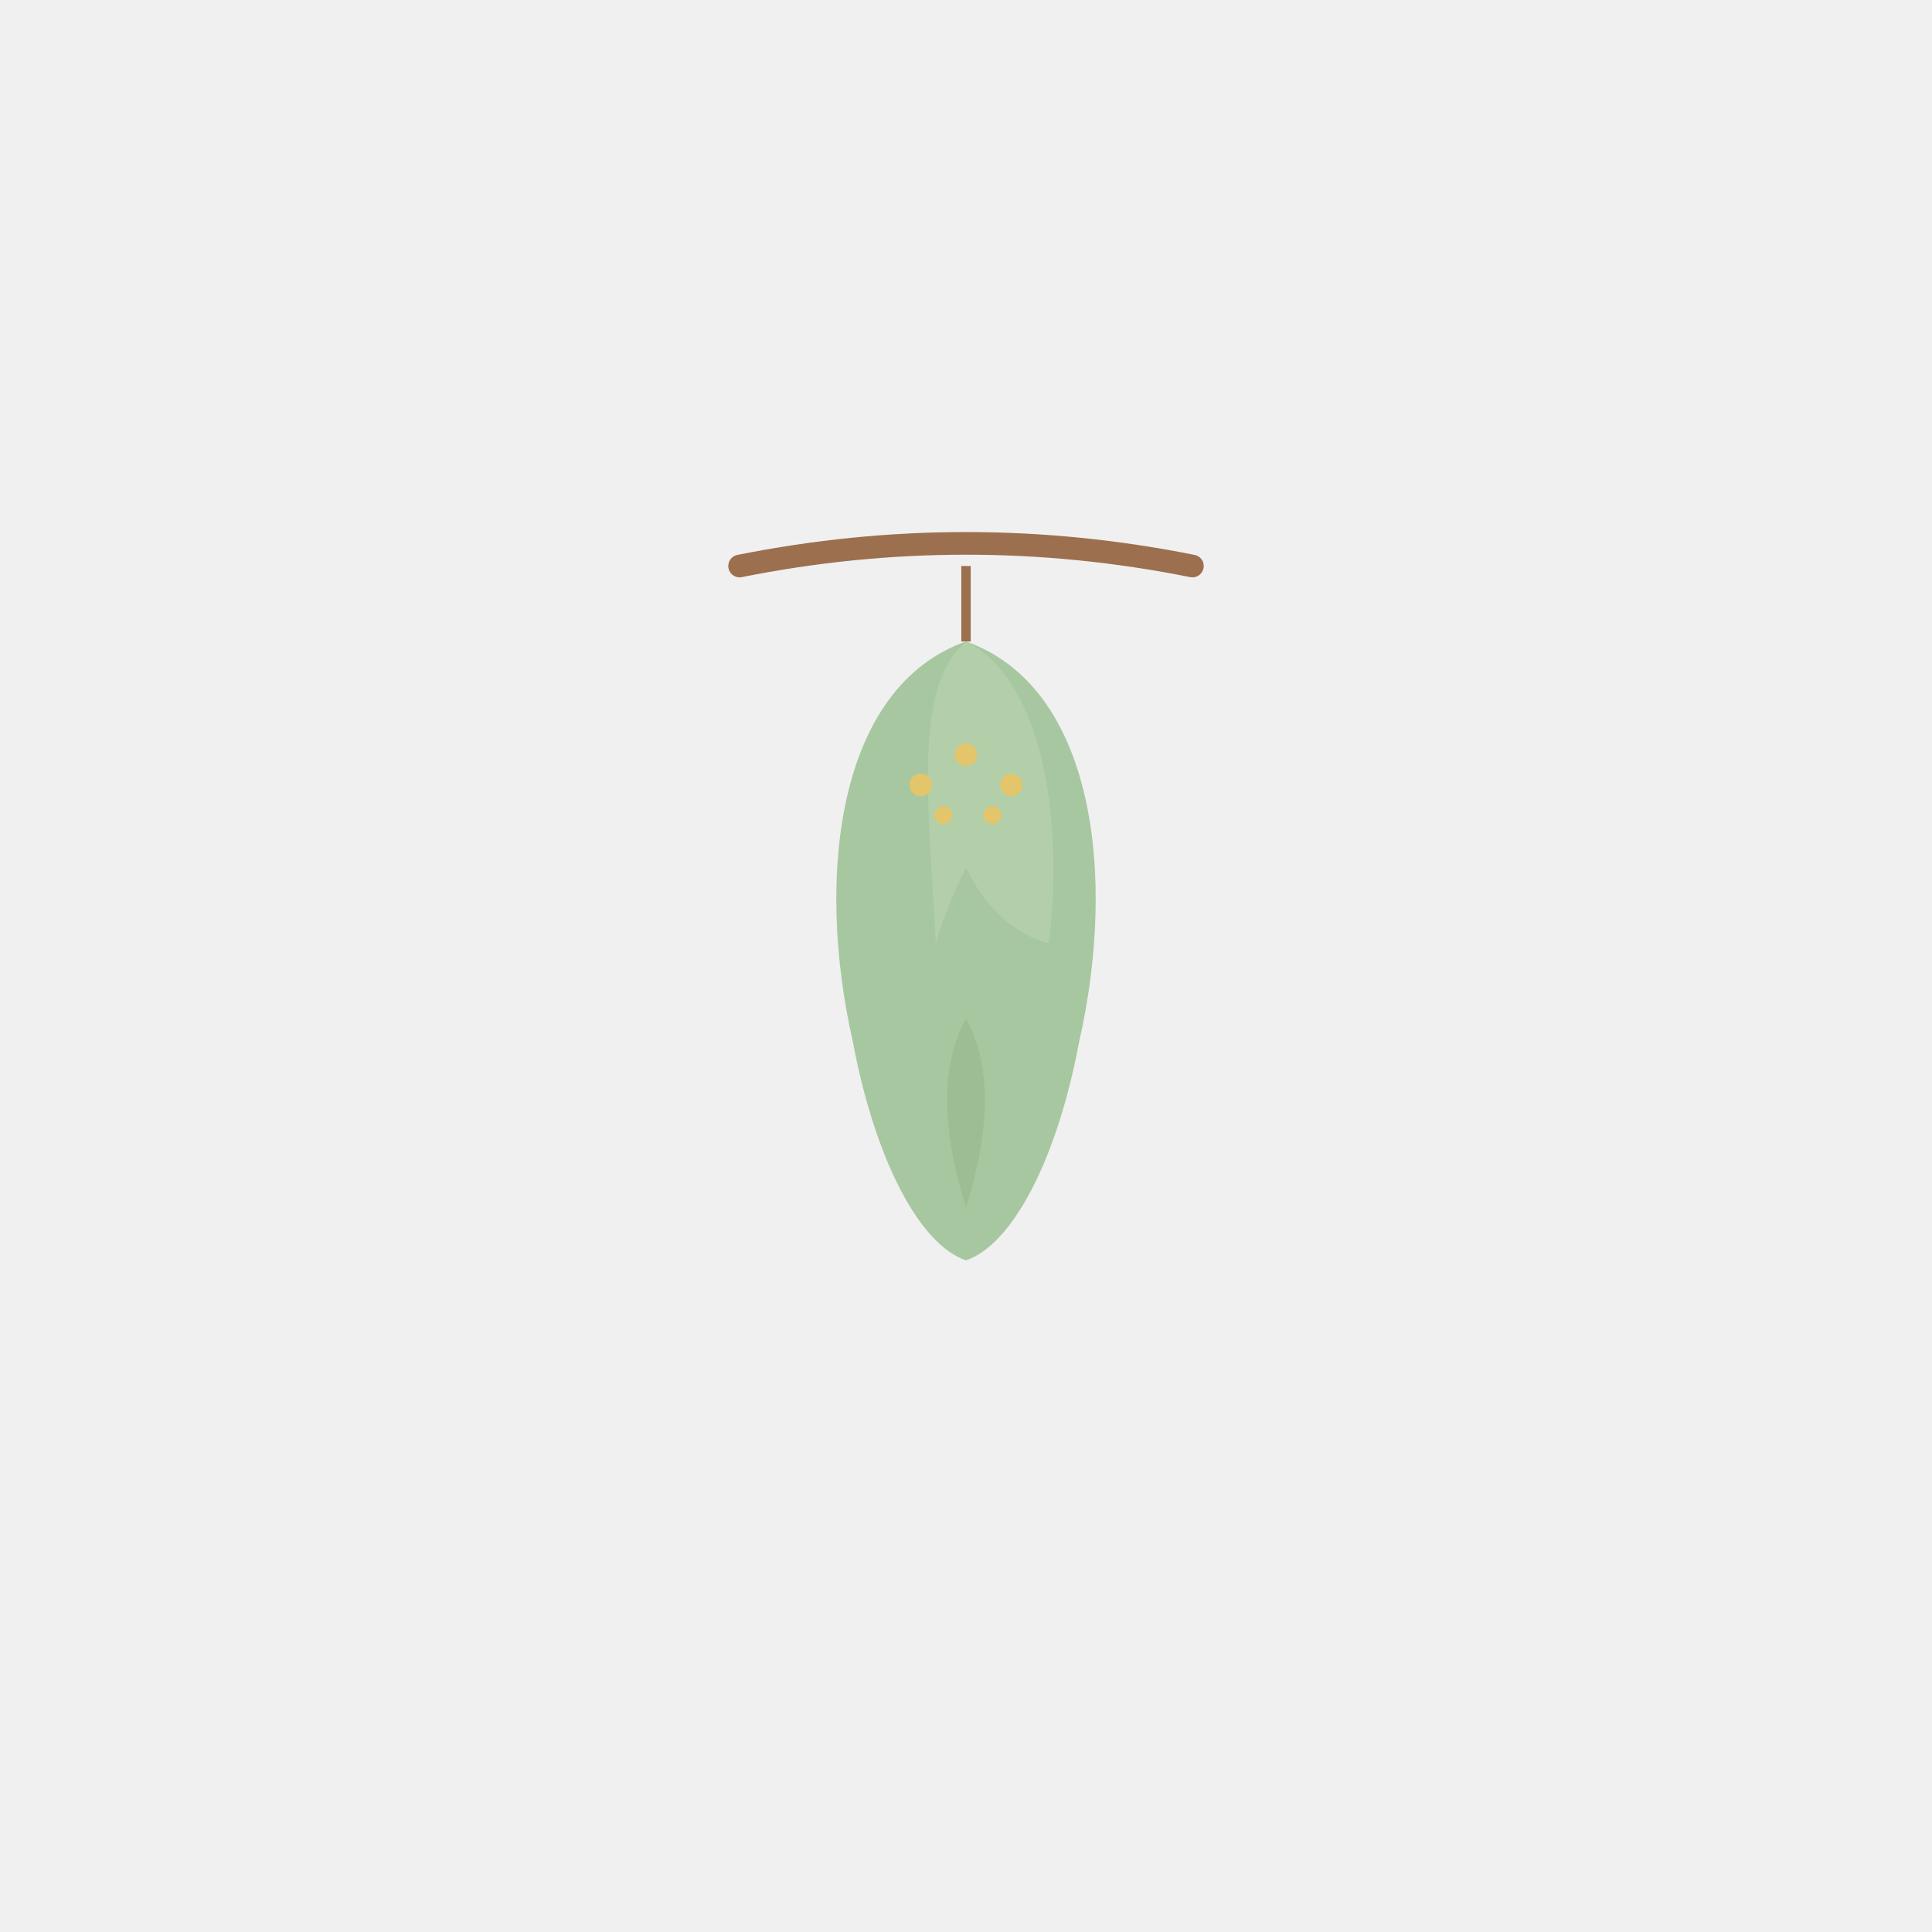
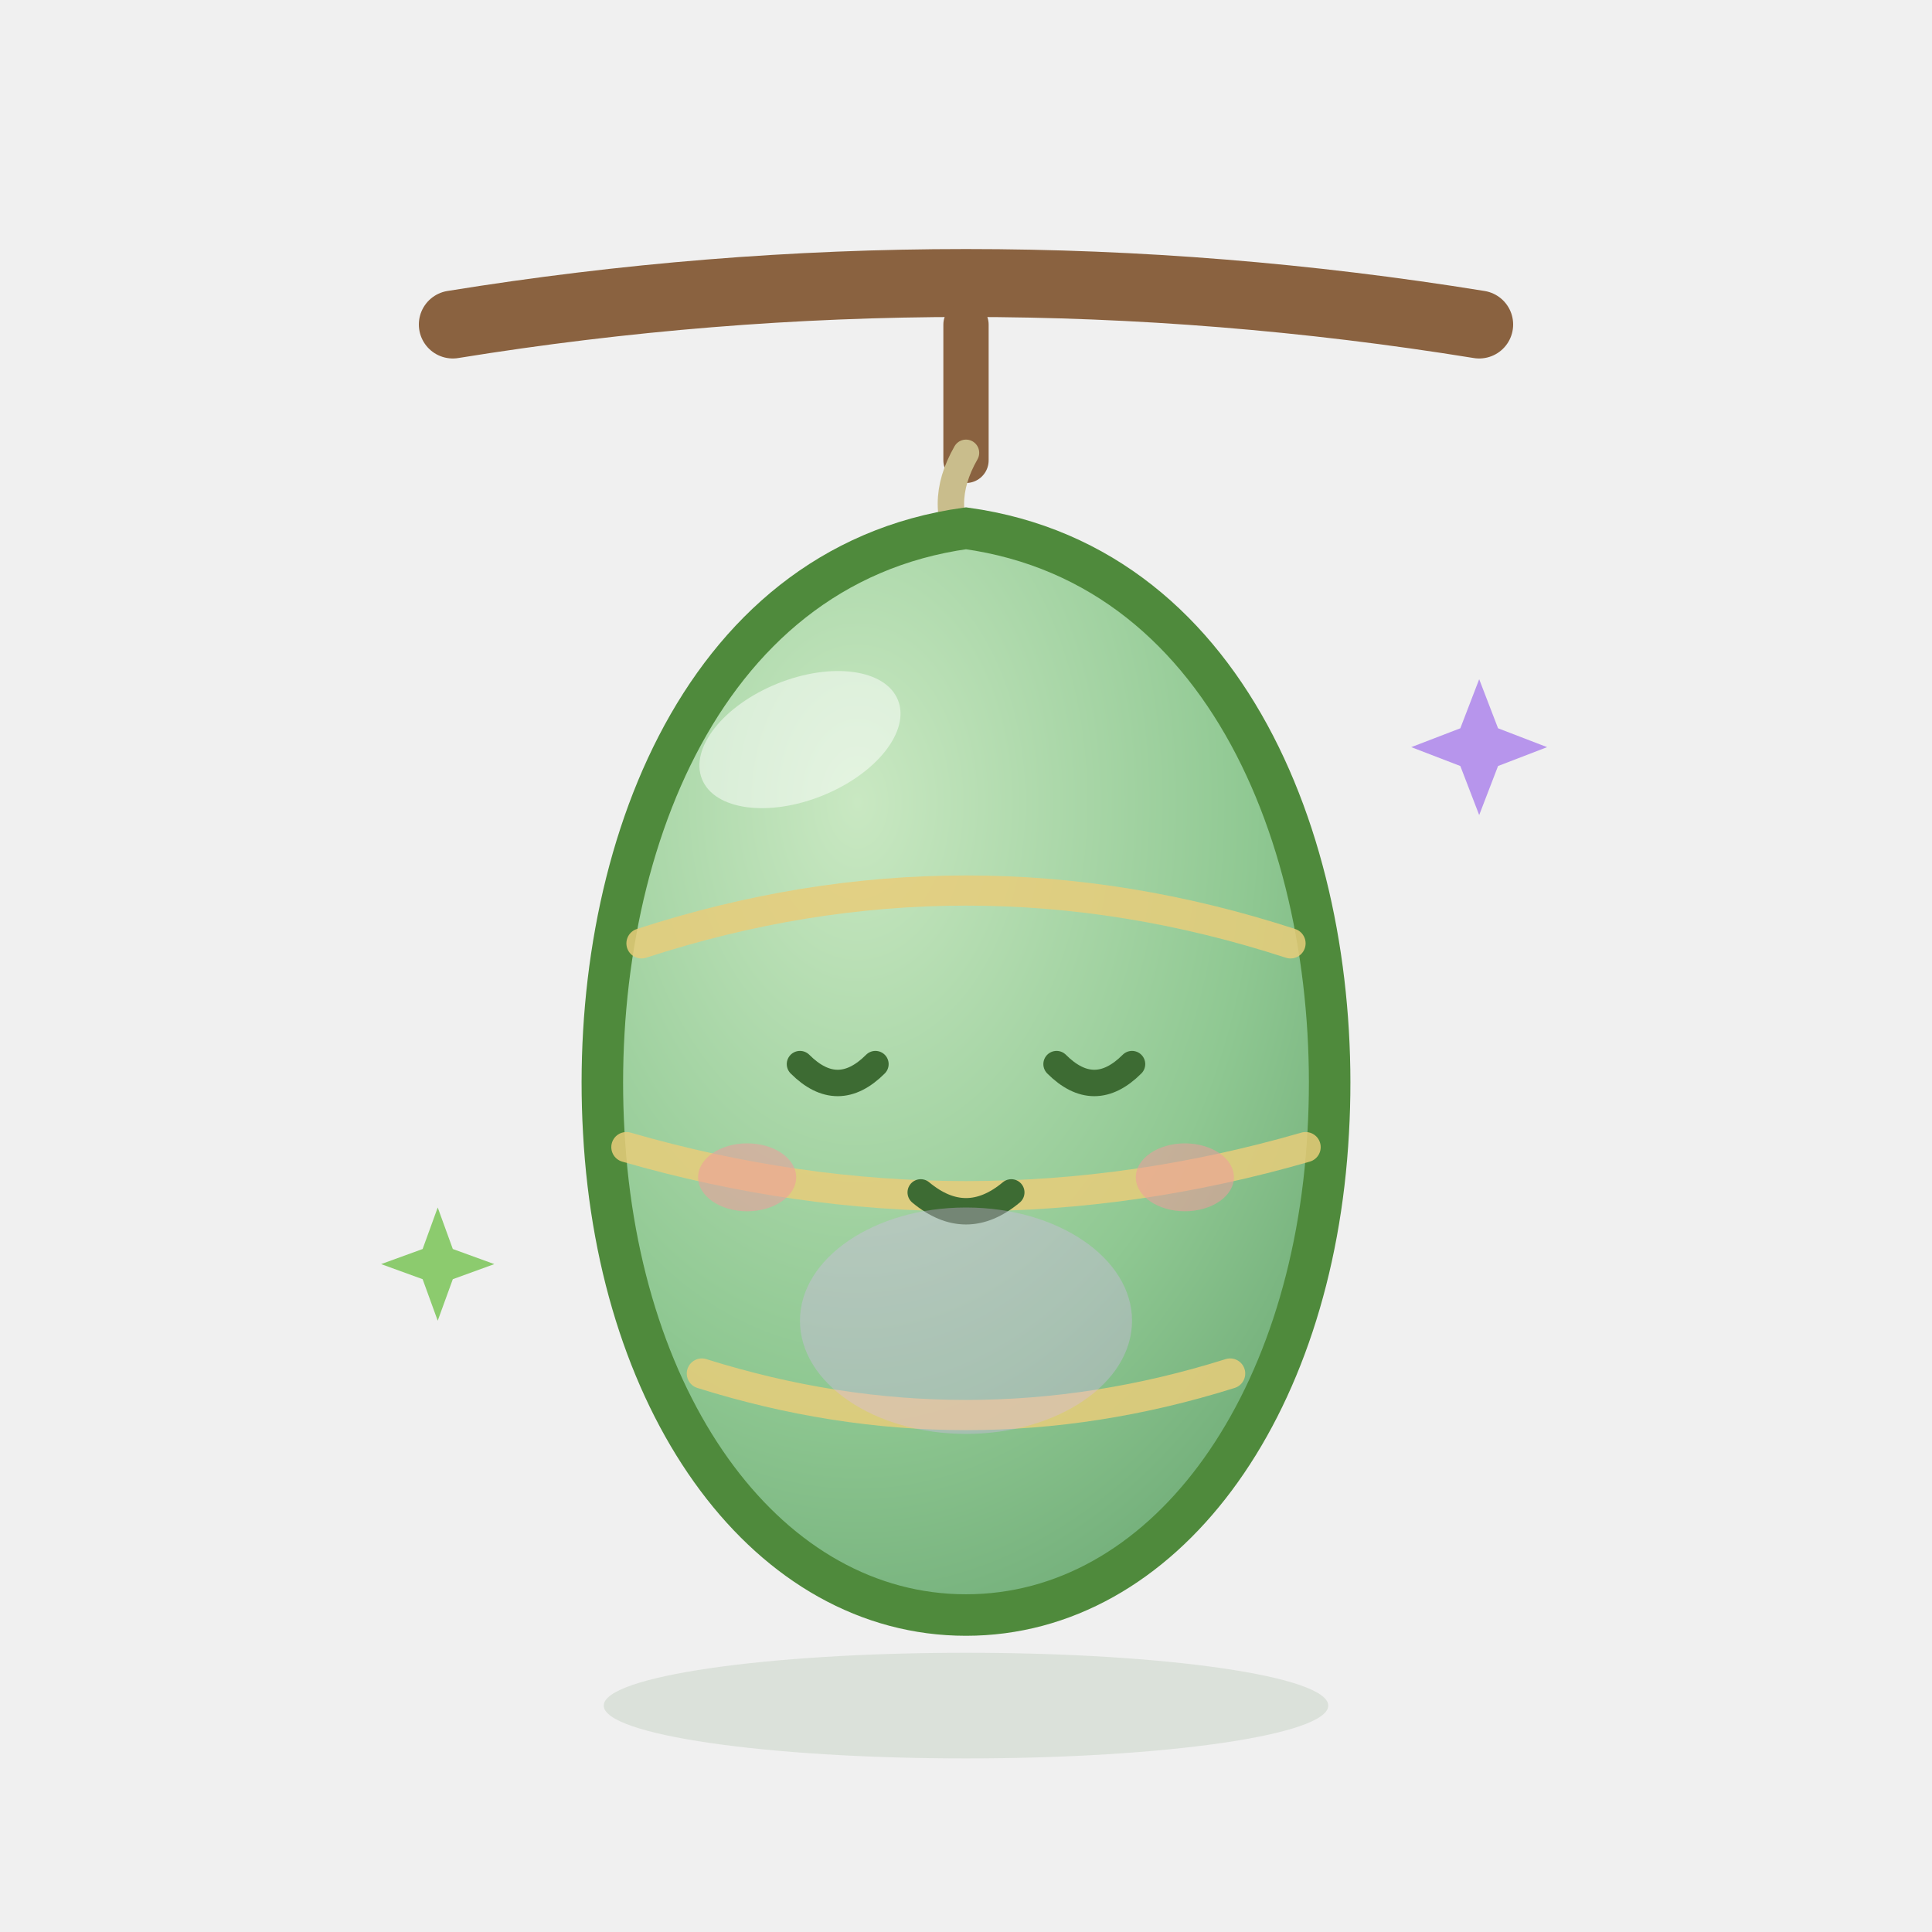
<svg xmlns="http://www.w3.org/2000/svg" viewBox="0 0 512 512" fill="none">
-   <path d="M196 150 Q256 138 316 150" stroke="#9C6F4E" stroke-width="6" fill="none" stroke-linecap="round" />
-   <path d="M256 150 v20" stroke="#9C6F4E" stroke-width="2.5" />
-   <g transform="translate(256 252)">
-     <path d="M0 -82 C 34 -70 40 -20 30 24 C 24 56 12 78 0 82 C -12 78 -24 56 -30 24 C -40 -20 -34 -70 0 -82 Z" fill="#A7C7A0" />
-     <path d="M0 -82 C 20 -72 26 -36 22 -2 C 14 -4 6 -10 0 -22 C -6 -10 -8 -2 -8 -2 C -10 -40 -14 -70 0 -82 Z" fill="#B9D4B0" opacity="0.6" />
-     <g fill="#E3C56B">
-       <circle cx="-12" cy="-44" r="3" />
-       <circle cx="0" cy="-52" r="3" />
-       <circle cx="12" cy="-44" r="3" />
-       <circle cx="-6" cy="-36" r="2.4" />
-       <circle cx="7" cy="-36" r="2.4" />
-     </g>
-     <path d="M0 18 q-10 18 0 50 q10 -32 0 -50 Z" fill="#8FB58A" opacity="0.5" />
-   </g>
+   <defs>
+     <radialGradient id="fl2-pod" cx="0.35" cy="0.25" r="1">
+       <stop offset="0" stop-color="#C9E8C2" />
+       <stop offset="0.55" stop-color="#8FC892" />
+       <stop offset="1" stop-color="#5E9C68" />
+     </radialGradient>
+   </defs>
+   <ellipse cx="256" cy="452" rx="96" ry="14" fill="#3F6E33" opacity="0.12" />
+   <path d="M120 86 q136 -22 272 0" stroke="#8A6240" stroke-width="18" fill="none" stroke-linecap="round" />
+   <path d="M256 86 l0 36" stroke="#8A6240" stroke-width="12" stroke-linecap="round" />
+   <path d="M256 120 q-8 14 0 26" stroke="#C9BD8C" stroke-width="7" fill="none" stroke-linecap="round" />
+   <path d="M256 140 C 184 150 156 230 160 300 C 164 374 204 428 256 428 C 308 428 348 374 352 300 C 356 230 328 150 256 140 Z" fill="url(#fl2-pod)" stroke="#4F8A3C" stroke-width="11" />
+   <path d="M170 250 q86 -28 172 0 M166 304 q90 26 180 0 M186 364 q70 22 140 0" stroke="#E8CD7A" stroke-width="8" fill="none" stroke-linecap="round" opacity="0.85" />
+   <path d="M212 282 q10 10 20 0 M280 282 q10 10 20 0" stroke="#3D6B33" stroke-width="7" fill="none" stroke-linecap="round" />
+   <path d="M244 316 q12 10 24 0" stroke="#3D6B33" stroke-width="7" fill="none" stroke-linecap="round" />
+   <ellipse cx="198" cy="312" rx="13" ry="9" fill="#F09A9C" opacity="0.55" />
+   <ellipse cx="314" cy="312" rx="13" ry="9" fill="#F09A9C" opacity="0.55" />
+   <ellipse cx="256" cy="350" rx="44" ry="30" fill="#D9B8F2" opacity="0.35" />
+   <ellipse cx="212" cy="196" rx="28" ry="16" fill="#FFFFFF" opacity="0.5" transform="rotate(-22 212 196)" />
+   <path d="M392 180 l5 13 13 5 -13 5 -5 13 -5 -13 -13 -5 13 -5 z" fill="#B795EC" />
+   <path d="M116 320 l4 11 11 4 -11 4 -4 11 -4 -11 -11 -4 11 -4 z" fill="#8CCB6E" />
</svg>
